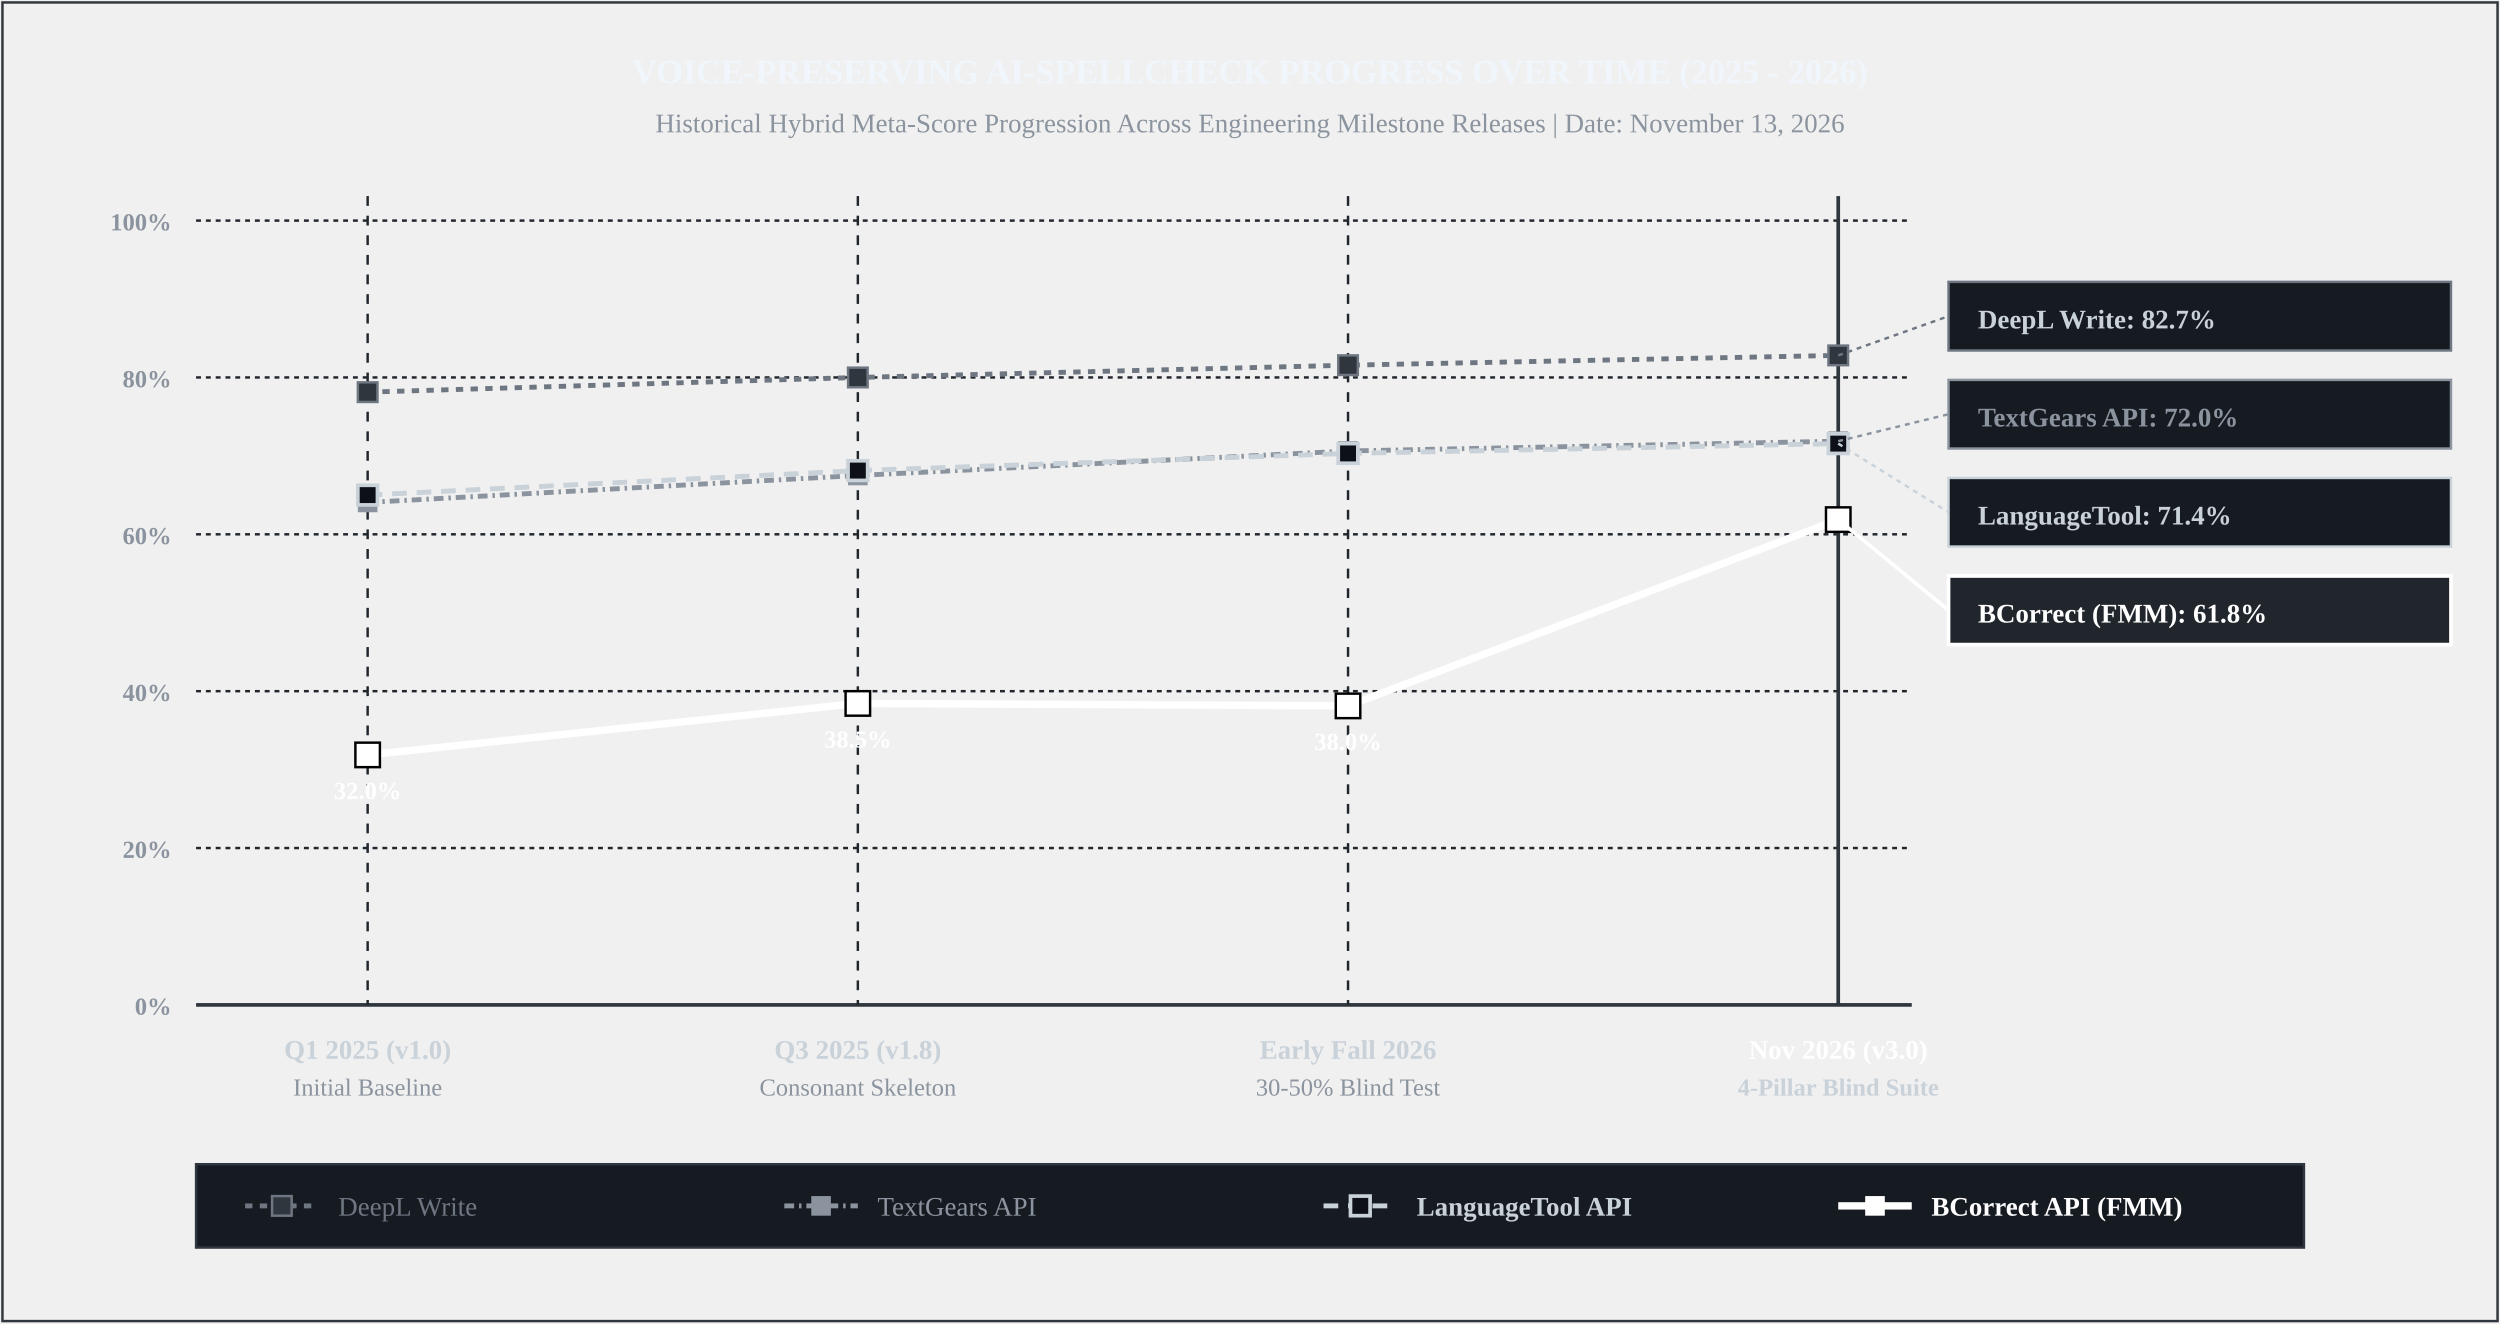
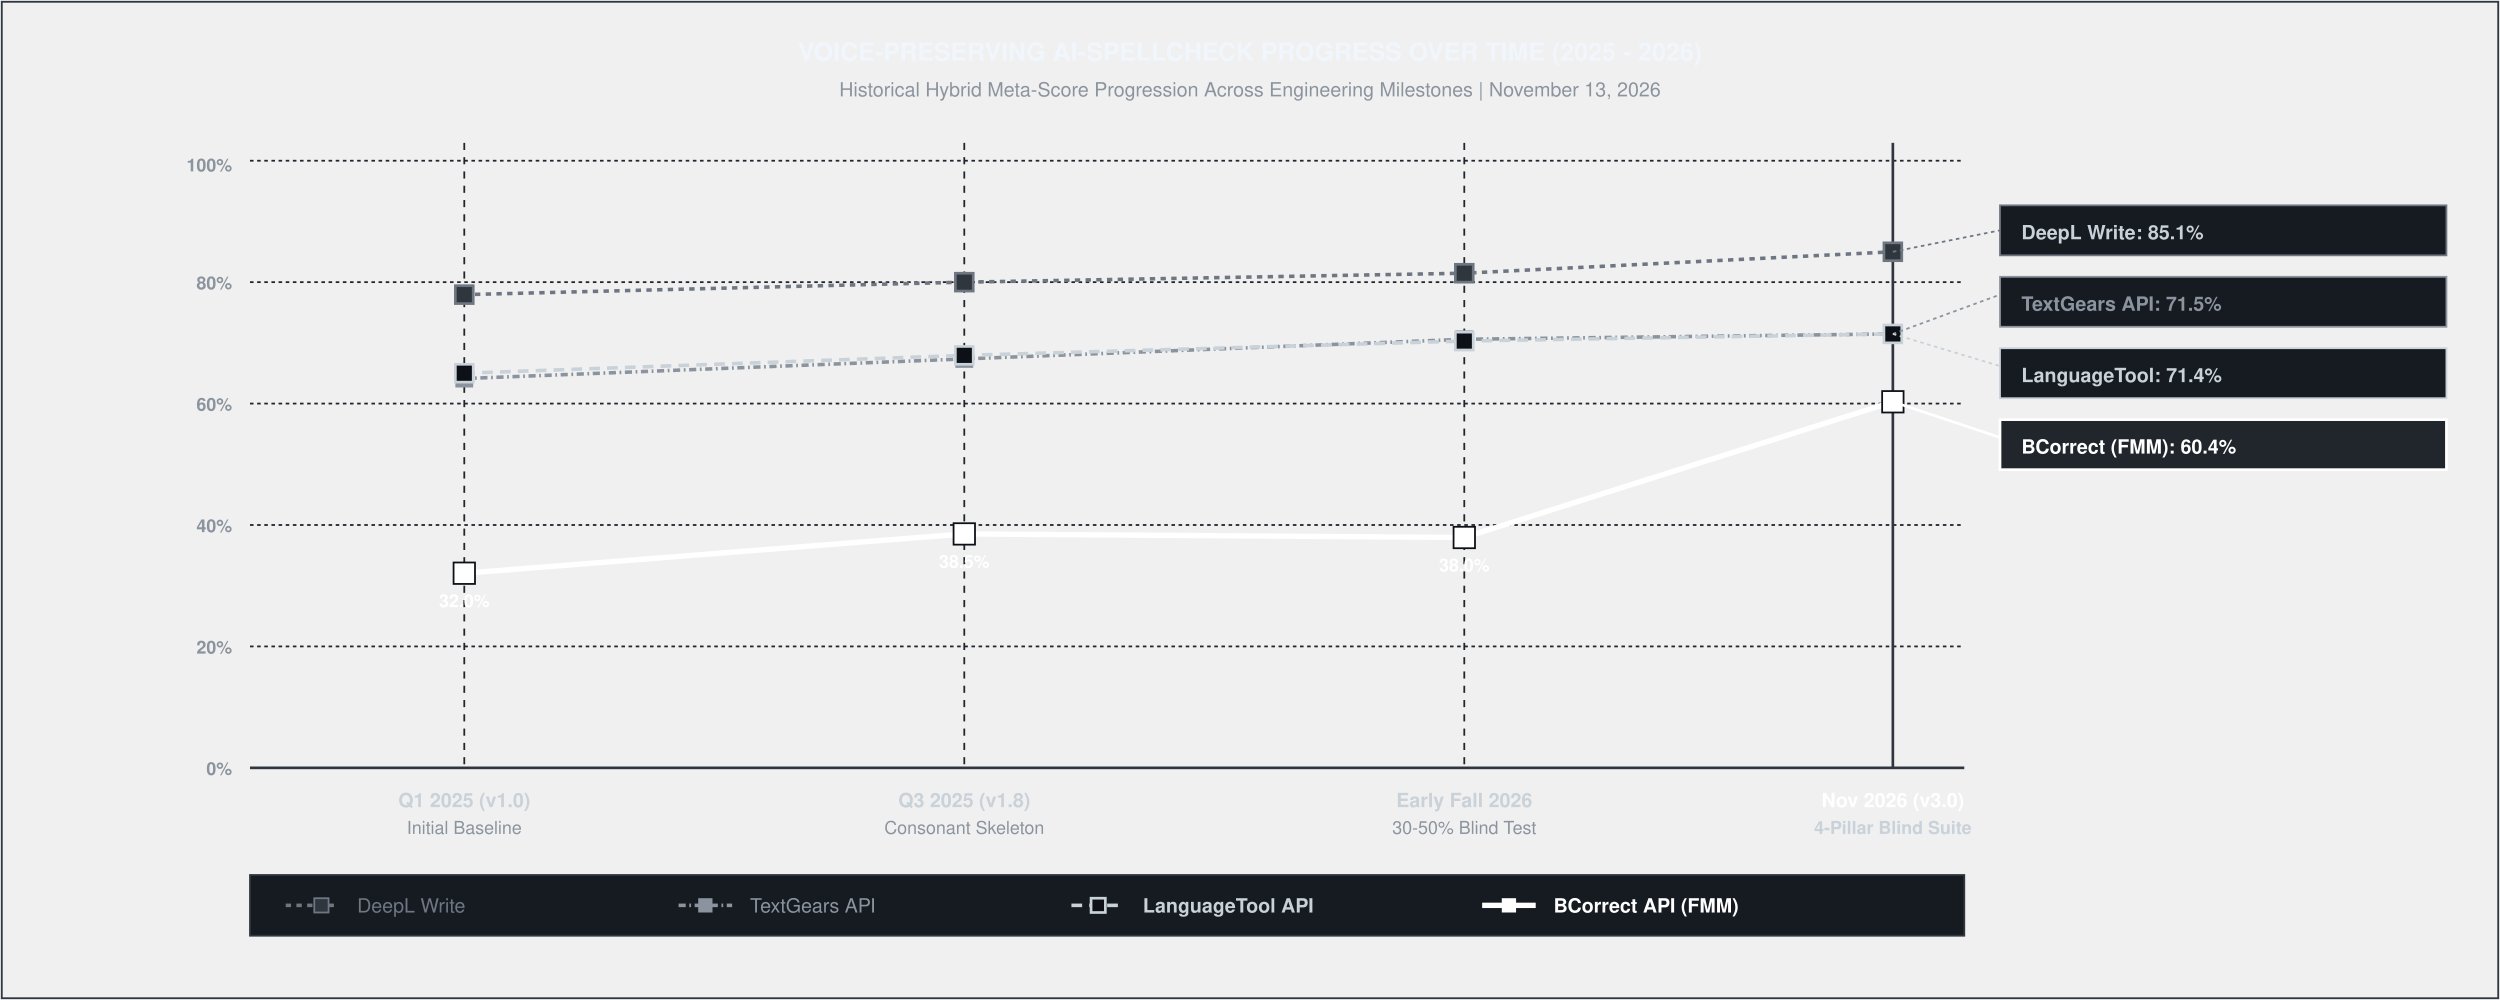
- <svg xmlns="http://www.w3.org/2000/svg" viewBox="0 0 1020 540" width="100%" height="auto" style="background:#0d1117" font-family="-apple-system,BlinkMacSystemFont,'Segoe UI',Helvetica,Arial,sans-serif;">
-   <rect x="1" y="1" width="1018" height="538" fill="none" stroke="#30363d" stroke-width="1" />
-   <text x="510" y="34" fill="#f0f6fc" font-size="14" font-weight="700" text-anchor="middle">VOICE-PRESERVING AI-SPELLCHECK PROGRESS OVER TIME (2025 - 2026)</text>
-   <text x="510" y="54" fill="#8b949e" font-size="11" text-anchor="middle">Historical Hybrid Meta-Score Progression Across Engineering Milestone Releases | Date: November 13, 2026</text>
-   <line x1="80" y1="410" x2="780" y2="410" stroke="#30363d" stroke-width="1.5" />
-   <line x1="80" y1="346" x2="780" y2="346" stroke="#21262d" stroke-width="1" stroke-dasharray="2,2" />
-   <line x1="80" y1="282" x2="780" y2="282" stroke="#21262d" stroke-width="1" stroke-dasharray="2,2" />
-   <line x1="80" y1="218" x2="780" y2="218" stroke="#21262d" stroke-width="1" stroke-dasharray="2,2" />
-   <line x1="80" y1="154" x2="780" y2="154" stroke="#21262d" stroke-width="1" stroke-dasharray="2,2" />
-   <line x1="80" y1="90" x2="780" y2="90" stroke="#21262d" stroke-width="1" stroke-dasharray="2,2" />
-   <text x="70" y="414" fill="#8b949e" font-size="10" font-weight="600" text-anchor="end">0%</text>
-   <text x="70" y="350" fill="#8b949e" font-size="10" font-weight="600" text-anchor="end">20%</text>
-   <text x="70" y="286" fill="#8b949e" font-size="10" font-weight="600" text-anchor="end">40%</text>
-   <text x="70" y="222" fill="#8b949e" font-size="10" font-weight="600" text-anchor="end">60%</text>
-   <text x="70" y="158" fill="#8b949e" font-size="10" font-weight="600" text-anchor="end">80%</text>
-   <text x="70" y="94" fill="#8b949e" font-size="10" font-weight="600" text-anchor="end">100%</text>
-   <line x1="150" y1="80" x2="150" y2="410" stroke="#21262d" stroke-width="1" stroke-dasharray="4,4" />
-   <line x1="350" y1="80" x2="350" y2="410" stroke="#21262d" stroke-width="1" stroke-dasharray="4,4" />
-   <line x1="550" y1="80" x2="550" y2="410" stroke="#21262d" stroke-width="1" stroke-dasharray="4,4" />
-   <line x1="750" y1="80" x2="750" y2="410" stroke="#30363d" stroke-width="1.5" />
-   <text x="150" y="432" fill="#c9d1d9" font-size="11" font-weight="600" text-anchor="middle">Q1 2025 (v1.0)</text>
-   <text x="150" y="447" fill="#8b949e" font-size="10" text-anchor="middle">Initial Baseline</text>
-   <text x="350" y="432" fill="#c9d1d9" font-size="11" font-weight="600" text-anchor="middle">Q3 2025 (v1.8)</text>
-   <text x="350" y="447" fill="#8b949e" font-size="10" text-anchor="middle">Consonant Skeleton</text>
-   <text x="550" y="432" fill="#c9d1d9" font-size="11" font-weight="600" text-anchor="middle">Early Fall 2026</text>
-   <text x="550" y="447" fill="#8b949e" font-size="10" text-anchor="middle">30-50% Blind Test</text>
-   <text x="750" y="432" fill="#ffffff" font-size="11" font-weight="700" text-anchor="middle">Nov 2026 (v3.0)</text>
-   <text x="750" y="447" fill="#c9d1d9" font-size="10" font-weight="600" text-anchor="middle">4-Pillar Blind Suite</text>
-   <polyline points="150,160 350,154 550,149 750,145" fill="none" stroke="#6e7681" stroke-width="2" stroke-dasharray="3,3" />
-   <rect x="146" y="156" width="8" height="8" fill="#30363d" stroke="#6e7681" stroke-width="1" />
-   <rect x="346" y="150" width="8" height="8" fill="#30363d" stroke="#6e7681" stroke-width="1" />
-   <rect x="546" y="145" width="8" height="8" fill="#30363d" stroke="#6e7681" stroke-width="1" />
-   <rect x="746" y="141" width="8" height="8" fill="#30363d" stroke="#6e7681" stroke-width="1" />
-   <polyline points="150,205 350,194 550,184 750,180" fill="none" stroke="#8b949e" stroke-width="2" stroke-dasharray="4,2,1,2" />
-   <rect x="146" y="201" width="8" height="8" fill="#8b949e" />
-   <rect x="346" y="190" width="8" height="8" fill="#8b949e" />
-   <rect x="546" y="180" width="8" height="8" fill="#8b949e" />
-   <rect x="746" y="176" width="8" height="8" fill="#8b949e" />
-   <polyline points="150,202 350,192 550,185 750,181" fill="none" stroke="#c9d1d9" stroke-width="2" stroke-dasharray="6,4" />
-   <rect x="146" y="198" width="8" height="8" fill="#0d1117" stroke="#c9d1d9" stroke-width="1.5" />
-   <rect x="346" y="188" width="8" height="8" fill="#0d1117" stroke="#c9d1d9" stroke-width="1.5" />
-   <rect x="546" y="181" width="8" height="8" fill="#0d1117" stroke="#c9d1d9" stroke-width="1.5" />
-   <rect x="746" y="177" width="8" height="8" fill="#0d1117" stroke="#c9d1d9" stroke-width="1.5" />
-   <polyline points="150,308 350,287 550,288 750,212" fill="none" stroke="#ffffff" stroke-width="3" />
-   <rect x="145" y="303" width="10" height="10" fill="#ffffff" stroke="#000000" stroke-width="1" />
-   <text x="150" y="326" fill="#ffffff" font-size="10" font-weight="700" text-anchor="middle">32.0%</text>
-   <rect x="345" y="282" width="10" height="10" fill="#ffffff" stroke="#000000" stroke-width="1" />
-   <text x="350" y="305" fill="#ffffff" font-size="10" font-weight="700" text-anchor="middle">38.5%</text>
-   <rect x="545" y="283" width="10" height="10" fill="#ffffff" stroke="#000000" stroke-width="1" />
-   <text x="550" y="306" fill="#ffffff" font-size="10" font-weight="700" text-anchor="middle">38.0%</text>
-   <rect x="745" y="207" width="10" height="10" fill="#ffffff" stroke="#000000" stroke-width="1" />
-   <line x1="750" y1="145" x2="795" y2="129" stroke="#6e7681" stroke-width="1" stroke-dasharray="2,2" />
-   <rect x="795" y="115" width="205" height="28" fill="#161b22" stroke="#6e7681" stroke-width="1" />
-   <text x="807" y="134" fill="#c9d1d9" font-size="11" font-weight="600">DeepL Write: 82.7%</text>
-   <line x1="750" y1="180" x2="795" y2="169" stroke="#8b949e" stroke-width="1" stroke-dasharray="2,2" />
-   <rect x="795" y="155" width="205" height="28" fill="#161b22" stroke="#8b949e" stroke-width="1" />
-   <text x="807" y="174" fill="#8b949e" font-size="11" font-weight="600">TextGears API: 72.0%</text>
-   <line x1="750" y1="181" x2="795" y2="209" stroke="#c9d1d9" stroke-width="1" stroke-dasharray="2,2" />
-   <rect x="795" y="195" width="205" height="28" fill="#161b22" stroke="#c9d1d9" stroke-width="1" />
-   <text x="807" y="214" fill="#c9d1d9" font-size="11" font-weight="600">LanguageTool: 71.4%</text>
-   <line x1="750" y1="212" x2="795" y2="249" stroke="#ffffff" stroke-width="1.5" />
-   <rect x="795" y="235" width="205" height="28" fill="#21262d" stroke="#ffffff" stroke-width="1.5" />
-   <text x="807" y="254" fill="#ffffff" font-size="11" font-weight="700">BCorrect (FMM): 61.8%</text>
-   <rect x="80" y="475" width="860" height="34" fill="#161b22" stroke="#30363d" stroke-width="1" />
-   <line x1="100" y1="492" x2="130" y2="492" stroke="#6e7681" stroke-width="2" stroke-dasharray="3,3" />
-   <rect x="111" y="488" width="8" height="8" fill="#30363d" stroke="#6e7681" />
-   <text x="138" y="496" fill="#6e7681" font-size="11">DeepL Write</text>
-   <line x1="320" y1="492" x2="350" y2="492" stroke="#8b949e" stroke-width="2" stroke-dasharray="4,2,1,2" />
-   <rect x="331" y="488" width="8" height="8" fill="#8b949e" />
-   <text x="358" y="496" fill="#8b949e" font-size="11">TextGears API</text>
-   <line x1="540" y1="492" x2="570" y2="492" stroke="#c9d1d9" stroke-width="2" stroke-dasharray="6,4" />
-   <rect x="551" y="488" width="8" height="8" fill="#0d1117" stroke="#c9d1d9" stroke-width="1.5" />
-   <text x="578" y="496" fill="#c9d1d9" font-size="11" font-weight="600">LanguageTool API</text>
-   <line x1="750" y1="492" x2="780" y2="492" stroke="#ffffff" stroke-width="3" />
-   <rect x="761" y="488" width="8" height="8" fill="#ffffff" />
-   <text x="788" y="496" fill="#ffffff" font-size="11" font-weight="700">BCorrect API (FMM)</text>
+ <svg xmlns="http://www.w3.org/2000/svg" viewBox="0 0 1400 560" style="background:#0d1117; font-family:-apple-system,BlinkMacSystemFont,'Segoe UI',Helvetica,Arial,sans-serif;">
+   <rect x="1" y="1" width="1398" height="558" fill="none" stroke="#30363d" stroke-width="1" />
+   <text x="700" y="34" fill="#f0f6fc" font-size="14" font-weight="700" text-anchor="middle">VOICE-PRESERVING AI-SPELLCHECK PROGRESS OVER TIME (2025 - 2026)</text>
+   <text x="700" y="54" fill="#8b949e" font-size="11" text-anchor="middle">Historical Hybrid Meta-Score Progression Across Engineering Milestones | November 13, 2026</text>
+   <line x1="140" y1="430" x2="1100" y2="430" stroke="#30363d" stroke-width="1.5" />
+   <line x1="140" y1="362" x2="1100" y2="362" stroke="#21262d" stroke-width="1" stroke-dasharray="2,2" />
+   <line x1="140" y1="294" x2="1100" y2="294" stroke="#21262d" stroke-width="1" stroke-dasharray="2,2" />
+   <line x1="140" y1="226" x2="1100" y2="226" stroke="#21262d" stroke-width="1" stroke-dasharray="2,2" />
+   <line x1="140" y1="158" x2="1100" y2="158" stroke="#21262d" stroke-width="1" stroke-dasharray="2,2" />
+   <line x1="140" y1="90" x2="1100" y2="90" stroke="#21262d" stroke-width="1" stroke-dasharray="2,2" />
+   <text x="130" y="434" fill="#8b949e" font-size="10" font-weight="600" text-anchor="end">0%</text>
+   <text x="130" y="366" fill="#8b949e" font-size="10" font-weight="600" text-anchor="end">20%</text>
+   <text x="130" y="298" fill="#8b949e" font-size="10" font-weight="600" text-anchor="end">40%</text>
+   <text x="130" y="230" fill="#8b949e" font-size="10" font-weight="600" text-anchor="end">60%</text>
+   <text x="130" y="162" fill="#8b949e" font-size="10" font-weight="600" text-anchor="end">80%</text>
+   <text x="130" y="96" fill="#8b949e" font-size="10" font-weight="600" text-anchor="end">100%</text>
+   <line x1="260" y1="80" x2="260" y2="430" stroke="#21262d" stroke-width="1" stroke-dasharray="4,4" />
+   <line x1="540" y1="80" x2="540" y2="430" stroke="#21262d" stroke-width="1" stroke-dasharray="4,4" />
+   <line x1="820" y1="80" x2="820" y2="430" stroke="#21262d" stroke-width="1" stroke-dasharray="4,4" />
+   <line x1="1060" y1="80" x2="1060" y2="430" stroke="#30363d" stroke-width="1.5" />
+   <text x="260" y="452" fill="#c9d1d9" font-size="11" font-weight="600" text-anchor="middle">Q1 2025 (v1.0)</text>
+   <text x="260" y="467" fill="#8b949e" font-size="10" text-anchor="middle">Initial Baseline</text>
+   <text x="540" y="452" fill="#c9d1d9" font-size="11" font-weight="600" text-anchor="middle">Q3 2025 (v1.8)</text>
+   <text x="540" y="467" fill="#8b949e" font-size="10" text-anchor="middle">Consonant Skeleton</text>
+   <text x="820" y="452" fill="#c9d1d9" font-size="11" font-weight="600" text-anchor="middle">Early Fall 2026</text>
+   <text x="820" y="467" fill="#8b949e" font-size="10" text-anchor="middle">30-50% Blind Test</text>
+   <text x="1060" y="452" fill="#ffffff" font-size="11" font-weight="700" text-anchor="middle">Nov 2026 (v3.0)</text>
+   <text x="1060" y="467" fill="#c9d1d9" font-size="10" font-weight="600" text-anchor="middle">4-Pillar Blind Suite</text>
+   <polyline points="260,165 540,158 820,153 1060,141" fill="none" stroke="#6e7681" stroke-width="2" stroke-dasharray="3,3" />
+   <rect x="255" y="160" width="10" height="10" fill="#30363d" stroke="#6e7681" stroke-width="1.5" />
+   <rect x="535" y="153" width="10" height="10" fill="#30363d" stroke="#6e7681" stroke-width="1.5" />
+   <rect x="815" y="148" width="10" height="10" fill="#30363d" stroke="#6e7681" stroke-width="1.5" />
+   <rect x="1055" y="136" width="10" height="10" fill="#30363d" stroke="#6e7681" stroke-width="1.5" />
+   <polyline points="260,212 540,201 820,190 1060,187" fill="none" stroke="#8b949e" stroke-width="2" stroke-dasharray="4,2,1,2" />
+   <rect x="255" y="207" width="10" height="10" fill="#8b949e" />
+   <rect x="535" y="196" width="10" height="10" fill="#8b949e" />
+   <rect x="815" y="185" width="10" height="10" fill="#8b949e" />
+   <rect x="1055" y="182" width="10" height="10" fill="#8b949e" />
+   <polyline points="260,209 540,199 820,191 1060,187" fill="none" stroke="#c9d1d9" stroke-width="2" stroke-dasharray="6,4" />
+   <rect x="255" y="204" width="10" height="10" fill="#0d1117" stroke="#c9d1d9" stroke-width="1.5" />
+   <rect x="535" y="194" width="10" height="10" fill="#0d1117" stroke="#c9d1d9" stroke-width="1.5" />
+   <rect x="815" y="186" width="10" height="10" fill="#0d1117" stroke="#c9d1d9" stroke-width="1.5" />
+   <rect x="1055" y="182" width="10" height="10" fill="#0d1117" stroke="#c9d1d9" stroke-width="1.5" />
+   <polyline points="260,321 540,299 820,301 1060,225" fill="none" stroke="#ffffff" stroke-width="3" />
+   <rect x="254" y="315" width="12" height="12" fill="#ffffff" stroke="#0d1117" stroke-width="1" />
+   <text x="260" y="340" fill="#ffffff" font-size="10" font-weight="700" text-anchor="middle">32.0%</text>
+   <rect x="534" y="293" width="12" height="12" fill="#ffffff" stroke="#0d1117" stroke-width="1" />
+   <text x="540" y="318" fill="#ffffff" font-size="10" font-weight="700" text-anchor="middle">38.5%</text>
+   <rect x="814" y="295" width="12" height="12" fill="#ffffff" stroke="#0d1117" stroke-width="1" />
+   <text x="820" y="320" fill="#ffffff" font-size="10" font-weight="700" text-anchor="middle">38.0%</text>
+   <rect x="1054" y="219" width="12" height="12" fill="#ffffff" stroke="#0d1117" stroke-width="1" />
+   <line x1="1060" y1="141" x2="1120" y2="129" stroke="#6e7681" stroke-width="1" stroke-dasharray="2,2" />
+   <rect x="1120" y="115" width="250" height="28" fill="#161b22" stroke="#6e7681" stroke-width="1" />
+   <text x="1132" y="134" fill="#c9d1d9" font-size="11" font-weight="600">DeepL Write: 85.1%</text>
+   <line x1="1060" y1="187" x2="1120" y2="165" stroke="#8b949e" stroke-width="1" stroke-dasharray="2,2" />
+   <rect x="1120" y="155" width="250" height="28" fill="#161b22" stroke="#8b949e" stroke-width="1" />
+   <text x="1132" y="174" fill="#8b949e" font-size="11" font-weight="600">TextGears API: 71.5%</text>
+   <line x1="1060" y1="187" x2="1120" y2="205" stroke="#c9d1d9" stroke-width="1" stroke-dasharray="2,2" />
+   <rect x="1120" y="195" width="250" height="28" fill="#161b22" stroke="#c9d1d9" stroke-width="1" />
+   <text x="1132" y="214" fill="#c9d1d9" font-size="11" font-weight="600">LanguageTool: 71.4%</text>
+   <line x1="1060" y1="225" x2="1120" y2="245" stroke="#ffffff" stroke-width="1.5" />
+   <rect x="1120" y="235" width="250" height="28" fill="#21262d" stroke="#ffffff" stroke-width="1.5" />
+   <text x="1132" y="254" fill="#ffffff" font-size="11" font-weight="700">BCorrect (FMM): 60.4%</text>
+   <rect x="140" y="490" width="960" height="34" fill="#161b22" stroke="#30363d" stroke-width="1" />
+   <line x1="160" y1="507" x2="190" y2="507" stroke="#6e7681" stroke-width="2" stroke-dasharray="3,3" />
+   <rect x="176" y="503" width="8" height="8" fill="#30363d" stroke="#6e7681" />
+   <text x="200" y="511" fill="#6e7681" font-size="11">DeepL Write</text>
+   <line x1="380" y1="507" x2="410" y2="507" stroke="#8b949e" stroke-width="2" stroke-dasharray="4,2,1,2" />
+   <rect x="391" y="503" width="8" height="8" fill="#8b949e" />
+   <text x="420" y="511" fill="#8b949e" font-size="11">TextGears API</text>
+   <line x1="600" y1="507" x2="630" y2="507" stroke="#c9d1d9" stroke-width="2" stroke-dasharray="6,4" />
+   <rect x="611" y="503" width="8" height="8" fill="#0d1117" stroke="#c9d1d9" stroke-width="1.5" />
+   <text x="640" y="511" fill="#c9d1d9" font-size="11" font-weight="600">LanguageTool API</text>
+   <line x1="830" y1="507" x2="860" y2="507" stroke="#ffffff" stroke-width="3" />
+   <rect x="841" y="503" width="8" height="8" fill="#ffffff" />
+   <text x="870" y="511" fill="#ffffff" font-size="11" font-weight="700">BCorrect API (FMM)</text>
</svg>
